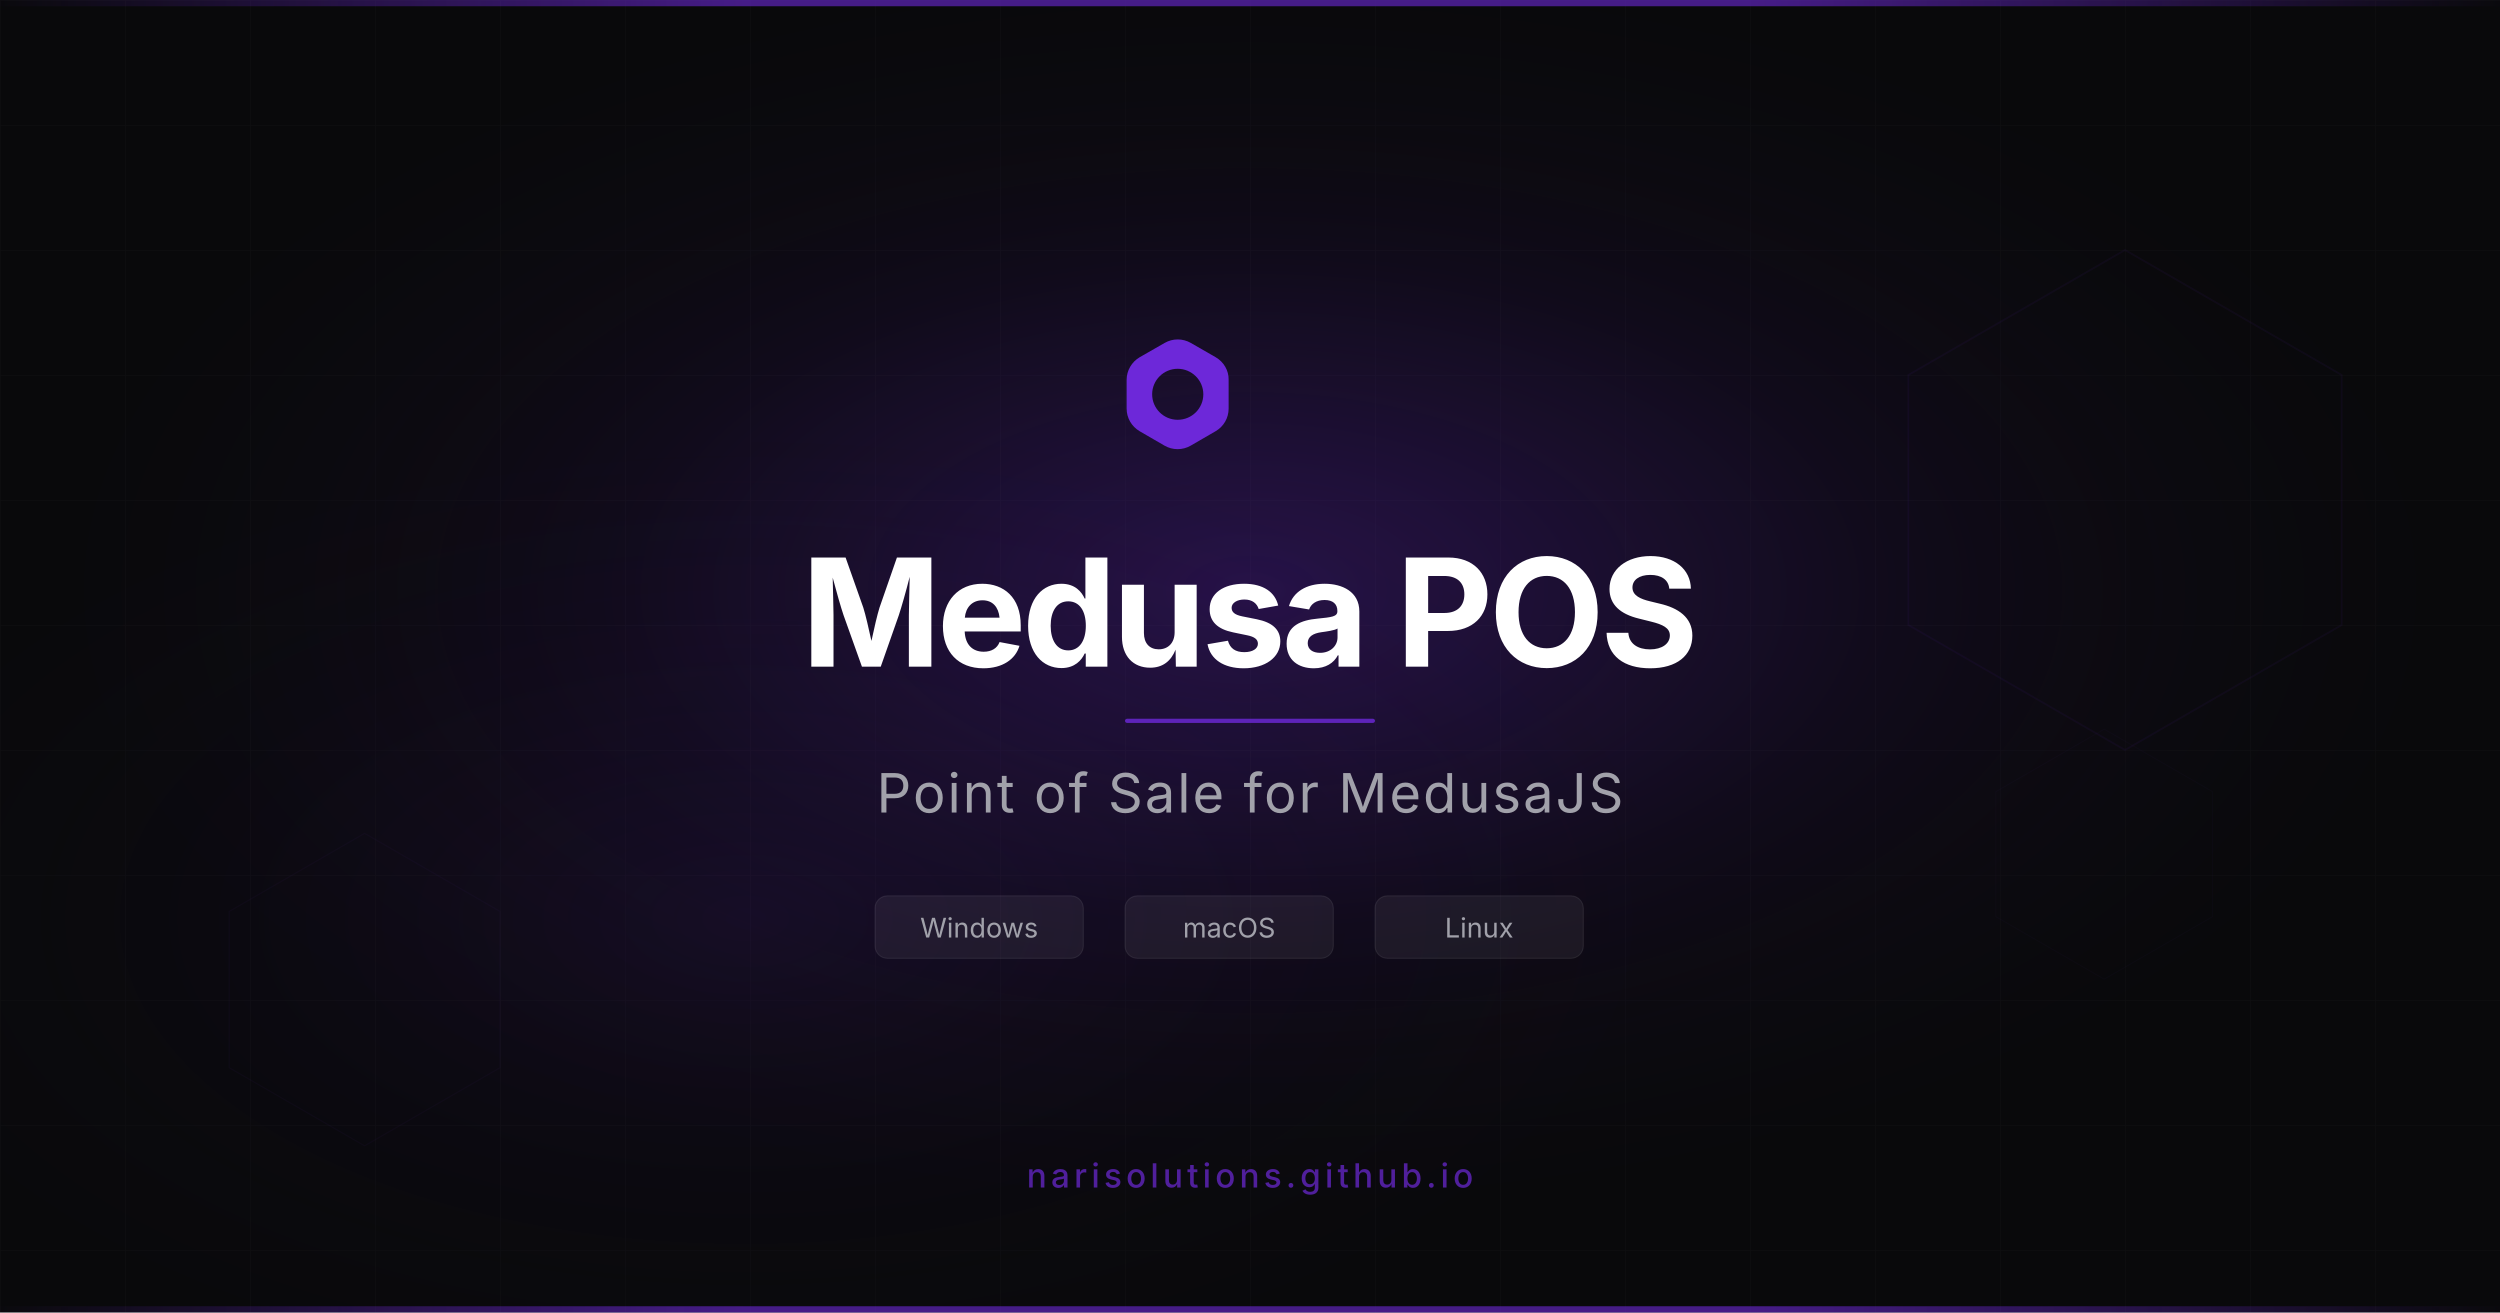
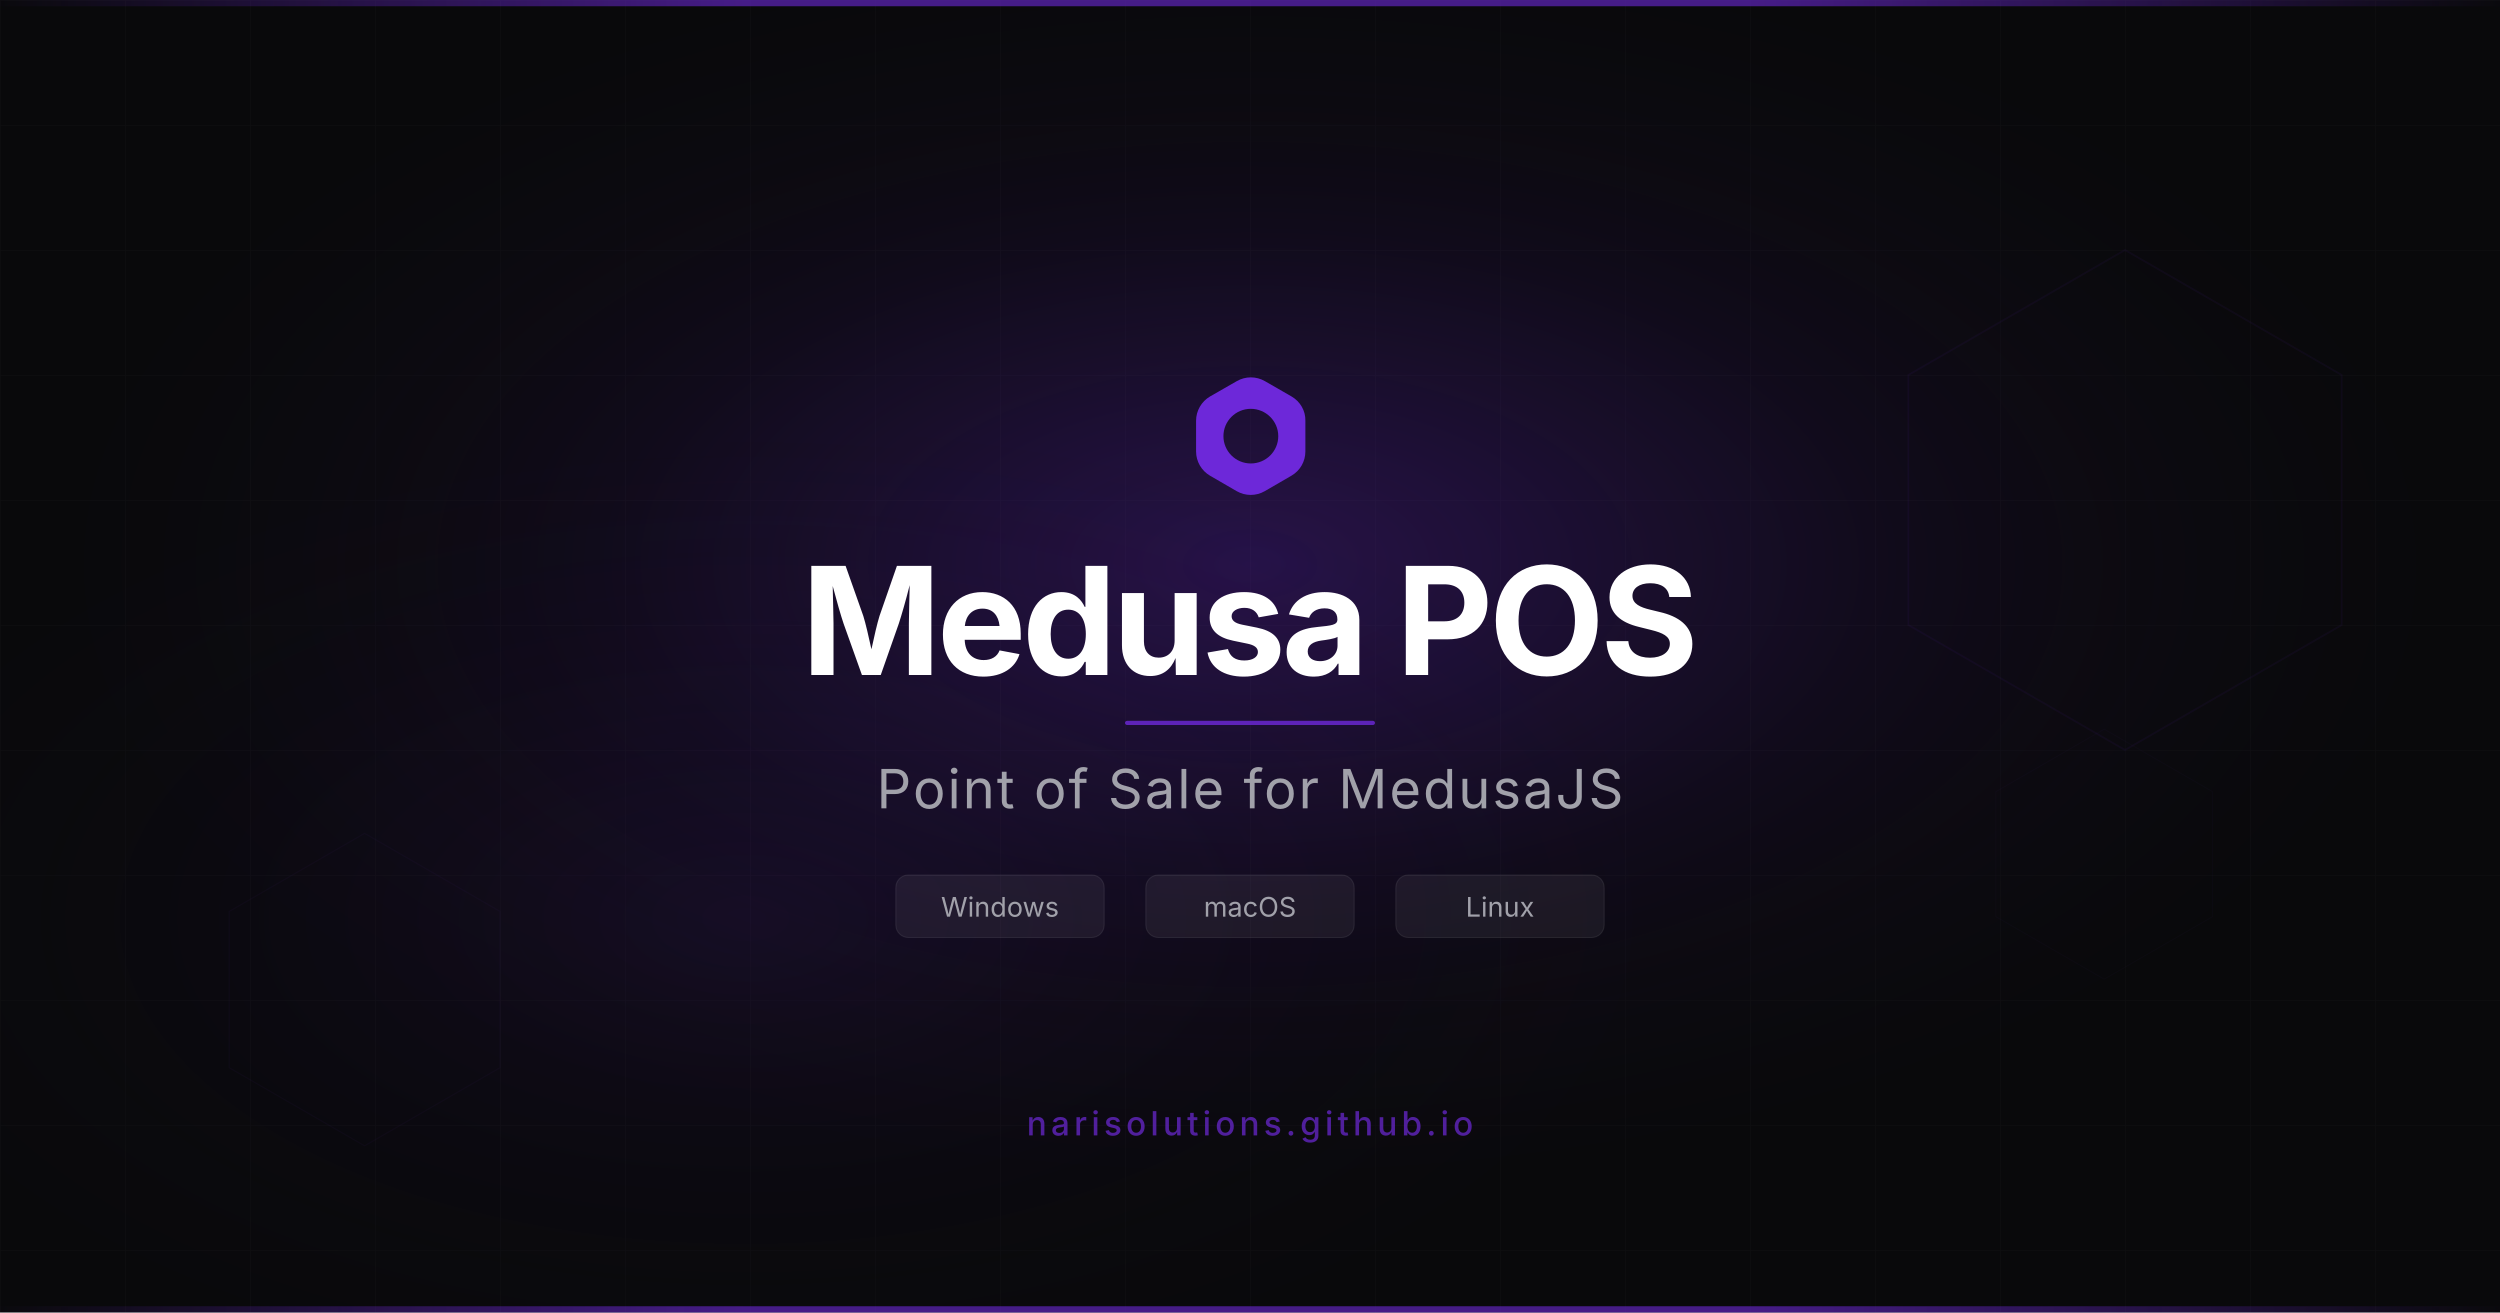
<svg xmlns="http://www.w3.org/2000/svg" width="1200" height="630" viewBox="0 0 1200 630" fill="none">
  <defs>
-     <radialGradient id="glow" cx="50%" cy="45%" r="50%">
+     <radialGradient id="glow" cx="50%" cy="43%" r="50%">
      <stop offset="0%" stop-color="#6d28d9" stop-opacity="0.3" />
      <stop offset="50%" stop-color="#6d28d9" stop-opacity="0.08" />
      <stop offset="100%" stop-color="#09090b" stop-opacity="0" />
    </radialGradient>
    <radialGradient id="glow2" cx="30%" cy="70%" r="40%">
      <stop offset="0%" stop-color="#4c1d95" stop-opacity="0.15" />
      <stop offset="100%" stop-color="#09090b" stop-opacity="0" />
    </radialGradient>
    <linearGradient id="line-grad" x1="0%" y1="0%" x2="100%" y2="0%">
      <stop offset="0%" stop-color="#6d28d9" stop-opacity="0" />
      <stop offset="30%" stop-color="#6d28d9" stop-opacity="0.6" />
      <stop offset="70%" stop-color="#6d28d9" stop-opacity="0.6" />
      <stop offset="100%" stop-color="#6d28d9" stop-opacity="0" />
    </linearGradient>
    <filter id="text-glow">
      <feGaussianBlur stdDeviation="8" result="blur" />
      <feMerge>
        <feMergeNode in="blur" />
        <feMergeNode in="SourceGraphic" />
      </feMerge>
    </filter>
    <pattern id="grid" width="60" height="60" patternUnits="userSpaceOnUse">
      <path d="M 60 0 L 0 0 0 60" fill="none" stroke="#ffffff" stroke-opacity="0.03" stroke-width="0.5" />
    </pattern>
  </defs>
  <rect width="1200" height="630" fill="#09090b" />
  <rect width="1200" height="630" fill="url(#grid)" />
  <rect width="1200" height="630" fill="url(#glow)" />
  <rect width="1200" height="630" fill="url(#glow2)" />
  <g opacity="0.06" transform="translate(900, 120) scale(0.8)">
    <path d="M150 0L280 75V225L150 300L20 225V75Z" stroke="#6d28d9" stroke-width="1" fill="none" />
  </g>
  <g opacity="0.04" transform="translate(100, 400) scale(0.5)">
    <path d="M150 0L280 75V225L150 300L20 225V75Z" stroke="#6d28d9" stroke-width="1" fill="none" />
  </g>
  <g opacity="0.03" transform="translate(950, 350) scale(0.4)">
    <path d="M150 0L280 75V225L150 300L20 225V75Z" stroke="#6d28d9" stroke-width="1" fill="none" />
  </g>
  <rect x="0" y="0" width="1200" height="3" fill="url(#line-grad)" />
-   <g transform="translate(536, 160) scale(0.14)">
+   <g transform="translate(569, 178) scale(0.15)">
    <path d="M339.515 81.966L254.329 32.956C226.457 16.881 192.304 16.881 164.431 32.956L78.852 81.966C51.373 98.041 34.1 127.839 34.1 159.598V258.01C34.1 290.161 51.373 319.566 78.852 335.642L164.039 385.043C191.911 401.119 226.064 401.119 253.936 385.043L339.122 335.642C366.994 319.566 383.875 290.161 383.875 258.01V159.598C384.66 127.839 367.387 98.041 339.515 81.966ZM209.184 296.434C160.899 296.434 121.642 257.225 121.642 209C121.642 160.774 160.899 121.566 209.184 121.566C257.469 121.566 297.118 160.774 297.118 209C297.118 257.225 257.862 296.434 209.184 296.434Z" fill="#6d28d9" />
  </g>
-   <text x="600" y="320" text-anchor="middle" font-family="system-ui, -apple-system, 'Segoe UI', sans-serif" font-weight="700" font-size="72" fill="white" letter-spacing="-2">
+   <text x="600" y="324" text-anchor="middle" font-family="system-ui, -apple-system, 'Segoe UI', sans-serif" font-weight="700" font-size="72" fill="white" letter-spacing="-2">
    Medusa POS
  </text>
-   <rect x="540" y="345" width="120" height="2" rx="1" fill="#6d28d9" opacity="0.8" />
-   <text x="600" y="390" text-anchor="middle" font-family="system-ui, -apple-system, 'Segoe UI', sans-serif" font-weight="400" font-size="26" fill="#a1a1aa" letter-spacing="1">
+   <rect x="540" y="346" width="120" height="2" rx="1" fill="#6d28d9" opacity="0.8" />
+   <text x="600" y="388" text-anchor="middle" font-family="system-ui, -apple-system, 'Segoe UI', sans-serif" font-weight="400" font-size="26" fill="#a1a1aa" letter-spacing="1">
    Point of Sale for MedusaJS
  </text>
-   <g transform="translate(420, 430)">
+   <g transform="translate(430, 420)">
    <rect x="0" y="0" width="100" height="30" rx="6" fill="#ffffff" fill-opacity="0.06" stroke="#ffffff" stroke-opacity="0.08" stroke-width="0.5" />
    <text x="50" y="20" text-anchor="middle" font-family="system-ui, -apple-system, 'Segoe UI', sans-serif" font-size="13" fill="#a1a1aa">Windows</text>
    <rect x="120" y="0" width="100" height="30" rx="6" fill="#ffffff" fill-opacity="0.06" stroke="#ffffff" stroke-opacity="0.08" stroke-width="0.5" />
    <text x="170" y="20" text-anchor="middle" font-family="system-ui, -apple-system, 'Segoe UI', sans-serif" font-size="13" fill="#a1a1aa">macOS</text>
    <rect x="240" y="0" width="100" height="30" rx="6" fill="#ffffff" fill-opacity="0.06" stroke="#ffffff" stroke-opacity="0.08" stroke-width="0.5" />
    <text x="290" y="20" text-anchor="middle" font-family="system-ui, -apple-system, 'Segoe UI', sans-serif" font-size="13" fill="#a1a1aa">Linux</text>
  </g>
-   <text x="600" y="570" text-anchor="middle" font-family="system-ui, -apple-system, 'Segoe UI', sans-serif" font-weight="500" font-size="16" fill="#6d28d9" opacity="0.7" letter-spacing="2">
+   <text x="600" y="545" text-anchor="middle" font-family="system-ui, -apple-system, 'Segoe UI', sans-serif" font-weight="500" font-size="16" fill="#6d28d9" opacity="0.7" letter-spacing="2">
    narisolutions.github.io
  </text>
  <rect x="0" y="627" width="1200" height="3" fill="url(#line-grad)" />
</svg>
